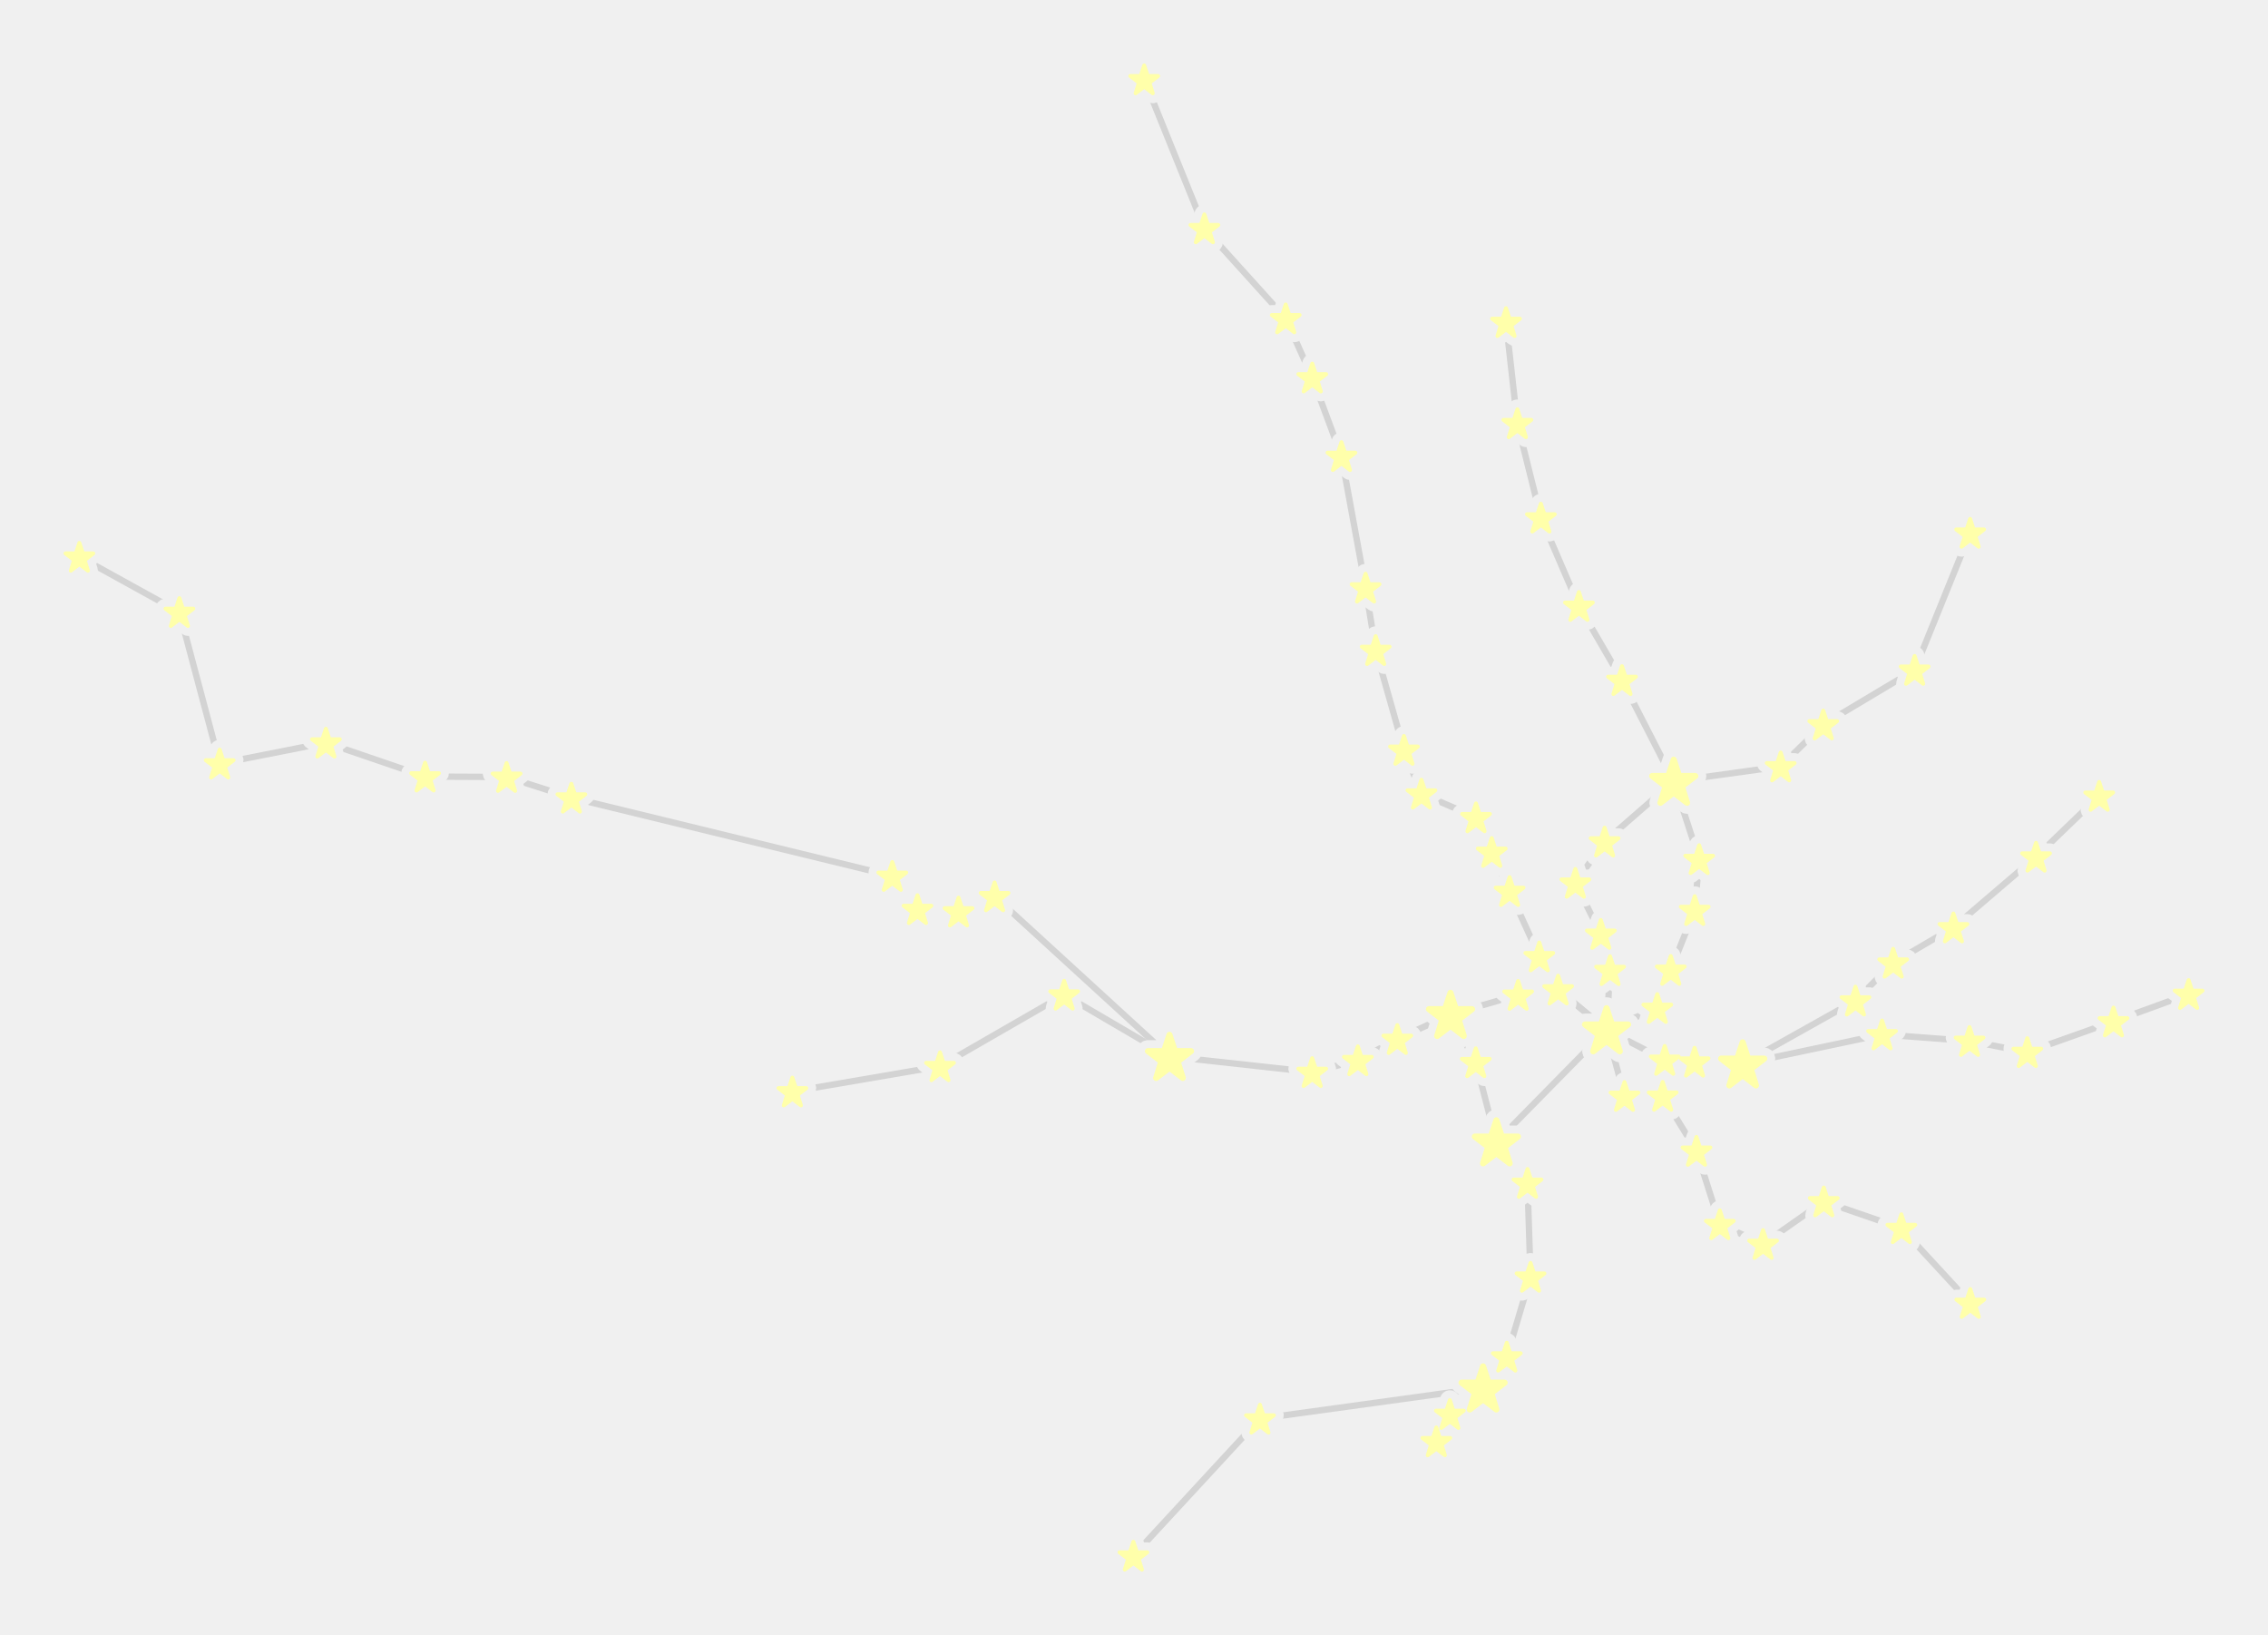
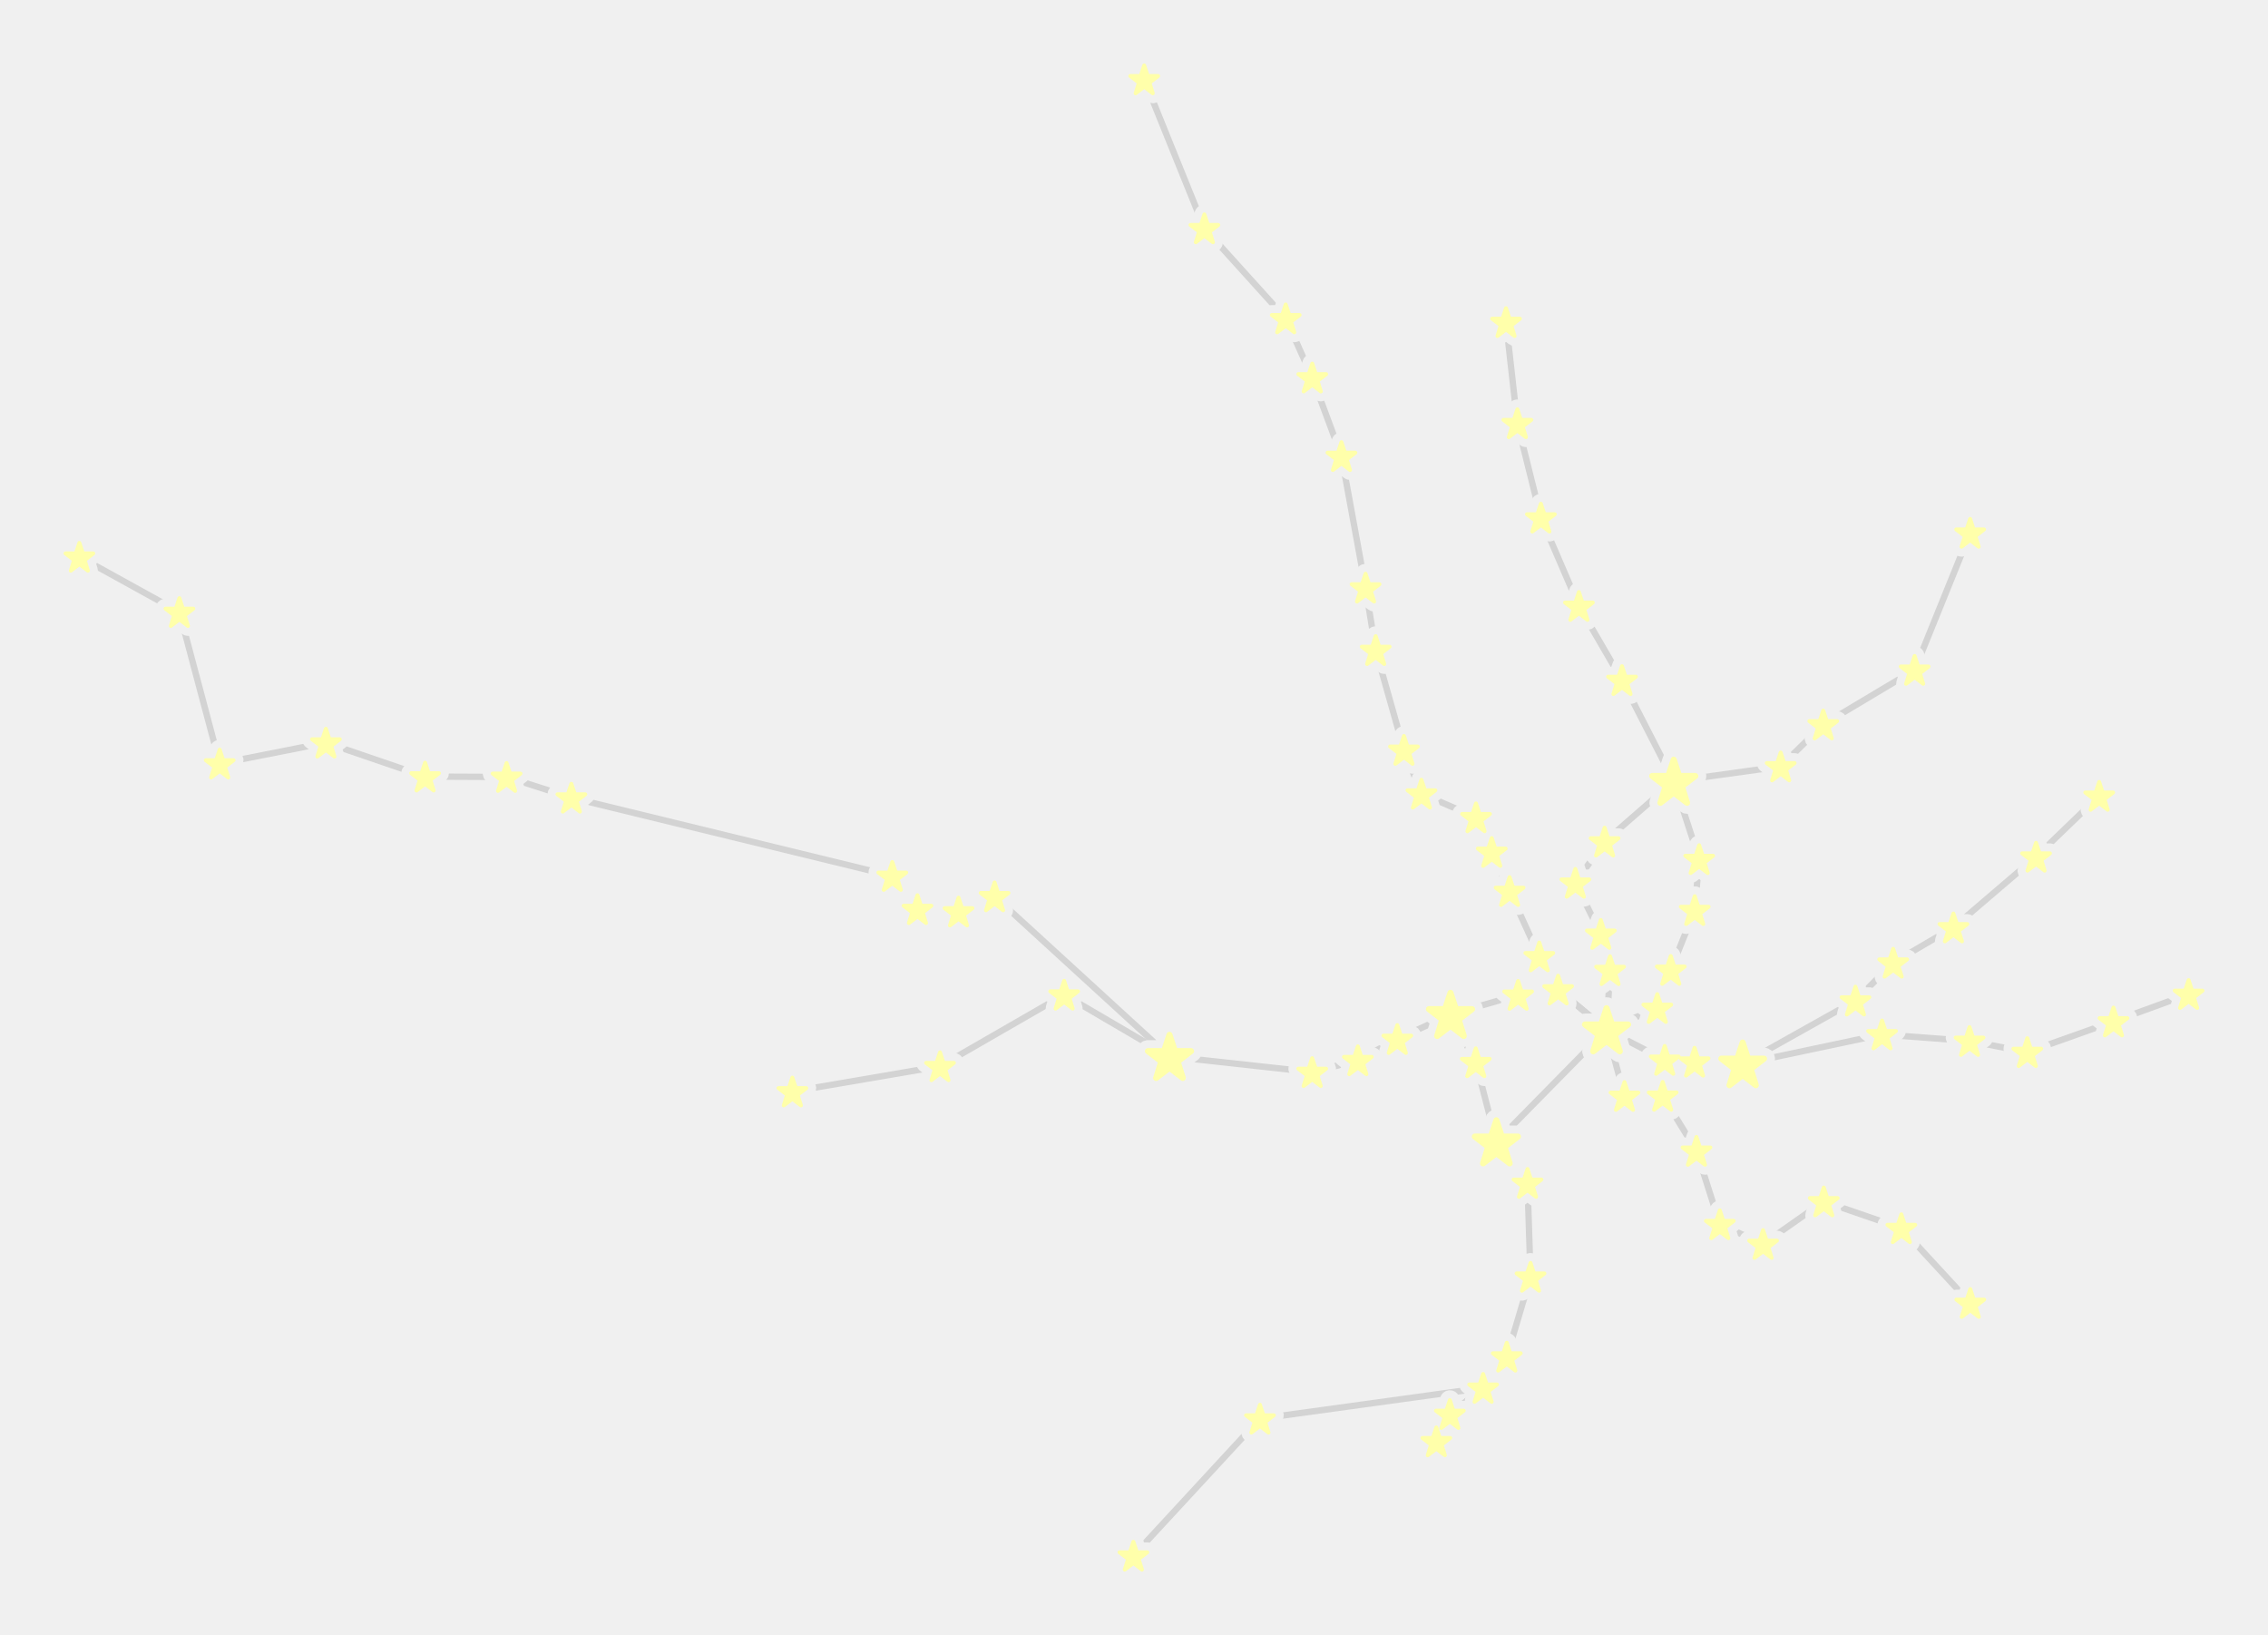
<svg xmlns="http://www.w3.org/2000/svg" width="3000" height="2162" viewBox="0 0 3000 2162">
  <defs>
    <path id="star" d="M100,39.332c0-3.332-2.636-6.029-5.935-6.169c0.004-0.012,0.004-0.024,0.009-0.035H65.461L55.863,4.341 c-0.004,0-0.009,0.001-0.014,0.001C55.058,1.833,52.738,0,49.967,0c-2.938,0-5.384,2.048-6.023,4.789 c-0.007-0.001-0.015,0-0.021-0.002l-9.45,28.341H6.336c-0.048-0.001-0.092-0.014-0.139-0.014C2.773,33.113,0,35.888,0,39.31 c0,1.884,0.857,3.55,2.185,4.687c-0.007,0.01-0.011,0.021-0.019,0.031L26.24,62.535l-8.961,28.683 c-0.364,0.789-0.582,1.659-0.582,2.587c0,3.422,2.775,6.195,6.198,6.195c1.405,0,2.687-0.484,3.727-1.272 c0.011,0.01,0.025,0.017,0.036,0.026L50.027,80.84l22.536,17.317C73.688,99.294,75.245,100,76.97,100 c3.424,0,6.198-2.773,6.198-6.195c0-0.748-0.154-1.456-0.397-2.121c0.016-0.002,0.029-0.01,0.045-0.012l-9.077-29.016l23.718-18.332 c-0.002-0.001-0.005-0.003-0.007-0.005C98.988,43.192,100,41.386,100,39.332z" />
    <mask id="gaps" maskUnits="userSpaceOnUse" x="0" y="0" width="3000" height="2162">
      <rect width="3000" height="2162" fill="#fff" />
      <g fill="#000" stroke="#000" stroke-linejoin="round">
        <use href="#star" transform="translate(1478.2 2036.5) scale(0.42)" stroke-width="50.00" />
        <use href="#star" transform="translate(1878.9 1885.3) scale(0.42)" stroke-width="50.00" />
        <use href="#star" transform="translate(1645.6 1855.3) scale(0.42)" stroke-width="50.00" />
        <use href="#star" transform="translate(1896.8 1849.2) scale(0.42)" stroke-width="50.00" />
        <use href="#star" transform="translate(1972.1 1773.3) scale(0.42)" stroke-width="50.00" />
        <use href="#star" transform="translate(2585.2 1702.3) scale(0.42)" stroke-width="50.00" />
        <use href="#star" transform="translate(2003.5 1667.7) scale(0.42)" stroke-width="50.00" />
        <use href="#star" transform="translate(2311.1 1624.3) scale(0.42)" stroke-width="50.00" />
        <use href="#star" transform="translate(2494 1603.4) scale(0.42)" stroke-width="50.00" />
        <use href="#star" transform="translate(2253.9 1598.2) scale(0.42)" stroke-width="50.00" />
        <use href="#star" transform="translate(2391.4 1568) scale(0.42)" stroke-width="50.00" />
        <use href="#star" transform="translate(1999.5 1543.5) scale(0.42)" stroke-width="50.00" />
        <use href="#star" transform="translate(2223 1501.1) scale(0.42)" stroke-width="50.00" />
        <use href="#star" transform="translate(2127.8 1428.5) scale(0.42)" stroke-width="50.00" />
        <use href="#star" transform="translate(2178.3 1428.3) scale(0.42)" stroke-width="50.00" />
        <use href="#star" transform="translate(1027.1 1422.6) scale(0.42)" stroke-width="50.00" />
        <use href="#star" transform="translate(1714.7 1396.9) scale(0.42)" stroke-width="50.00" />
        <use href="#star" transform="translate(1222.4 1389.2) scale(0.42)" stroke-width="50.00" />
        <use href="#star" transform="translate(1931.1 1383.9) scale(0.42)" stroke-width="50.00" />
        <use href="#star" transform="translate(2220.5 1383.2) scale(0.42)" stroke-width="50.00" />
        <use href="#star" transform="translate(1775.1 1381.3) scale(0.42)" stroke-width="50.00" />
        <use href="#star" transform="translate(2181 1380.8) scale(0.42)" stroke-width="50.00" />
        <use href="#star" transform="translate(2660.6 1370.5) scale(0.42)" stroke-width="50.00" />
        <use href="#star" transform="translate(2584.2 1355.8) scale(0.42)" stroke-width="50.00" />
        <use href="#star" transform="translate(1827.3 1353.2) scale(0.42)" stroke-width="50.00" />
        <use href="#star" transform="translate(2468.5 1347.1) scale(0.42)" stroke-width="50.00" />
        <use href="#star" transform="translate(2774.6 1330) scale(0.42)" stroke-width="50.00" />
        <use href="#star" transform="translate(2171.2 1312.2) scale(0.42)" stroke-width="50.00" />
        <use href="#star" transform="translate(2433.3 1302.4) scale(0.42)" stroke-width="50.00" />
        <use href="#star" transform="translate(1987.1 1294.8) scale(0.42)" stroke-width="50.00" />
        <use href="#star" transform="translate(1386.6 1294.6) scale(0.42)" stroke-width="50.00" />
        <use href="#star" transform="translate(2874 1293.7) scale(0.42)" stroke-width="50.00" />
        <use href="#star" transform="translate(2040 1287.8) scale(0.42)" stroke-width="50.00" />
        <use href="#star" transform="translate(2108.7 1262.1) scale(0.42)" stroke-width="50.00" />
        <use href="#star" transform="translate(2189 1261.8) scale(0.42)" stroke-width="50.00" />
        <use href="#star" transform="translate(2483.2 1252.3) scale(0.42)" stroke-width="50.00" />
        <use href="#star" transform="translate(2015.1 1243.9) scale(0.42)" stroke-width="50.00" />
        <use href="#star" transform="translate(2096.5 1214.2) scale(0.42)" stroke-width="50.00" />
        <use href="#star" transform="translate(2562.9 1205.6) scale(0.42)" stroke-width="50.00" />
        <use href="#star" transform="translate(1246.9 1184.6) scale(0.42)" stroke-width="50.00" />
        <use href="#star" transform="translate(2220.7 1182.7) scale(0.42)" stroke-width="50.00" />
        <use href="#star" transform="translate(1192.6 1181.4) scale(0.42)" stroke-width="50.00" />
        <use href="#star" transform="translate(1294.6 1164.5) scale(0.42)" stroke-width="50.00" />
        <use href="#star" transform="translate(1975.8 1157.5) scale(0.42)" stroke-width="50.00" />
        <use href="#star" transform="translate(2062.8 1146.6) scale(0.42)" stroke-width="50.00" />
        <use href="#star" transform="translate(1159.3 1137.5) scale(0.42)" stroke-width="50.00" />
        <use href="#star" transform="translate(2226.6 1115.3) scale(0.42)" stroke-width="50.00" />
        <use href="#star" transform="translate(2672.2 1112.1) scale(0.42)" stroke-width="50.00" />
        <use href="#star" transform="translate(1952.2 1105.8) scale(0.42)" stroke-width="50.00" />
        <use href="#star" transform="translate(2101.5 1092.1) scale(0.42)" stroke-width="50.00" />
        <use href="#star" transform="translate(1931.4 1060) scale(0.42)" stroke-width="50.00" />
        <use href="#star" transform="translate(734.8 1034) scale(0.42)" stroke-width="50.00" />
        <use href="#star" transform="translate(2755.7 1031.6) scale(0.42)" stroke-width="50.00" />
        <use href="#star" transform="translate(1859.2 1028.7) scale(0.42)" stroke-width="50.00" />
        <use href="#star" transform="translate(649.1 1006.6) scale(0.42)" stroke-width="50.00" />
        <use href="#star" transform="translate(541.3 1006.1) scale(0.42)" stroke-width="50.00" />
        <use href="#star" transform="translate(2334.4 992.7) scale(0.42)" stroke-width="50.00" />
        <use href="#star" transform="translate(269.6 988.9) scale(0.42)" stroke-width="50.00" />
        <use href="#star" transform="translate(1836.1 970.8) scale(0.42)" stroke-width="50.00" />
        <use href="#star" transform="translate(410.1 961.2) scale(0.42)" stroke-width="50.00" />
        <use href="#star" transform="translate(2390.7 937.2) scale(0.42)" stroke-width="50.00" />
        <use href="#star" transform="translate(2124.5 878.5) scale(0.42)" stroke-width="50.00" />
        <use href="#star" transform="translate(2511.6 865) scale(0.42)" stroke-width="50.00" />
        <use href="#star" transform="translate(1798.7 838.8) scale(0.42)" stroke-width="50.00" />
        <use href="#star" transform="translate(216.3 788.5) scale(0.42)" stroke-width="50.00" />
        <use href="#star" transform="translate(2067.5 780.4) scale(0.42)" stroke-width="50.00" />
        <use href="#star" transform="translate(1785.3 756.2) scale(0.42)" stroke-width="50.00" />
        <use href="#star" transform="translate(84 715.4) scale(0.42)" stroke-width="50.00" />
        <use href="#star" transform="translate(2585 683.7) scale(0.42)" stroke-width="50.00" />
        <use href="#star" transform="translate(2017.2 663.6) scale(0.42)" stroke-width="50.00" />
        <use href="#star" transform="translate(1753.4 582.2) scale(0.42)" stroke-width="50.00" />
        <use href="#star" transform="translate(1986.1 538.8) scale(0.42)" stroke-width="50.00" />
        <use href="#star" transform="translate(1714.8 478.3) scale(0.42)" stroke-width="50.00" />
        <use href="#star" transform="translate(1971.1 405) scale(0.42)" stroke-width="50.00" />
        <use href="#star" transform="translate(1679.7 400.1) scale(0.42)" stroke-width="50.00" />
        <use href="#star" transform="translate(1572.1 281) scale(0.42)" stroke-width="50.00" />
        <use href="#star" transform="translate(1492.5 84) scale(0.42)" stroke-width="50.00" />
-         <use href="#star" transform="translate(1929.2 1803.1) scale(0.651)" stroke-width="32.26" />
+         <use href="#star" transform="translate(1940.8 1814.6) scale(0.42)" stroke-width="50.00" />
        <use href="#star" transform="translate(1946.8 1477.6) scale(0.651)" stroke-width="32.26" />
-         <use href="#star" transform="translate(2272.6 1374.5) scale(0.651)" stroke-width="32.26" />
+         <use href="#star" transform="translate(2272.9 1374.8) scale(0.6449)" stroke-width="32.56" />
        <use href="#star" transform="translate(1514.4 1364.6) scale(0.651)" stroke-width="32.26" />
        <use href="#star" transform="translate(2092.5 1329.4) scale(0.651)" stroke-width="32.26" />
        <use href="#star" transform="translate(1886.1 1309.1) scale(0.651)" stroke-width="32.26" />
        <use href="#star" transform="translate(2181.4 1000.7) scale(0.651)" stroke-width="32.26" />
      </g>
    </mask>
  </defs>
  <g mask="url(#gaps)" fill="none" stroke="#d3d3d3" stroke-width="8.4" stroke-linecap="round" stroke-linejoin="round">
    <path d="M2125.1 1362 L2061 1308.8" />
    <path d="M2125.1 1362 L2061 1308.8" />
    <path d="M2061 1308.8 L2036.1 1264.9" />
    <path d="M2036.1 1264.9 L1996.8 1178.5" />
    <path d="M1996.8 1178.5 L1973.2 1126.8" />
    <path d="M1973.2 1126.8 L1952.4 1081" />
    <path d="M1952.4 1081 L1880.2 1049.7" />
    <path d="M1880.2 1049.7 L1857.1 991.8" />
    <path d="M1857.1 991.8 L1819.7 859.8" />
    <path d="M1819.7 859.8 L1806.3 777.2" />
    <path d="M1806.3 777.2 L1774.4 603.2" />
    <path d="M1774.4 603.2 L1735.8 499.3" />
    <path d="M1735.8 499.3 L1700.7 421.1" />
    <path d="M1700.7 421.1 L1593.1 302" />
    <path d="M1593.1 302 L1513.5 105" />
    <path d="M2125.1 1362 L2129.7 1283.1" />
    <path d="M2125.1 1362 L2192.2 1333.2" />
    <path d="M2192.2 1333.2 L2210 1282.8" />
    <path d="M2241.7 1203.7 L2247.6 1136.3" />
    <path d="M2247.6 1136.3 L2214 1033.3" />
    <path d="M2214 1033.3 L2145.5 899.5" />
    <path d="M2214 1033.3 L2355.4 1013.7" />
    <path d="M2145.5 899.5 L2088.5 801.4" />
    <path d="M2088.5 801.4 L2038.2 684.6" />
    <path d="M2038.2 684.6 L2007.1 559.8" />
    <path d="M2007.1 559.8 L1992.1 426" />
    <path d="M2241.7 1203.7 L2210 1282.8" />
    <path d="M2061 1308.8 L2008.1 1315.8" />
    <path d="M2008.1 1315.8 L1918.6 1341.7" />
    <path d="M1918.6 1341.7 L1952.1 1404.9" />
    <path d="M1918.6 1341.7 L1848.3 1374.2" />
    <path d="M1952.1 1404.9 L1979.4 1510.2" />
    <path d="M1979.4 1510.2 L2125.1 1362" />
    <path d="M1979.4 1510.2 L2020.5 1564.5" />
    <path d="M2020.5 1564.5 L2024.5 1688.7" />
    <path d="M2024.5 1688.7 L1993.1 1794.3" />
    <path d="M1993.1 1794.3 L1961.8 1835.6" />
    <path d="M1961.8 1835.6 L1917.8 1870.2" />
    <path d="M1961.8 1835.6 L1666.6 1876.3" />
    <path d="M1917.8 1870.2 L1899.9 1906.3" />
    <path d="M2125.1 1362 L2148.8 1449.5" />
    <path d="M2125.1 1362 L2202 1401.8" />
    <path d="M2202 1401.8 L2241.5 1404.2" />
    <path d="M2241.5 1404.2 L2305.2 1407" />
    <path d="M2305.2 1407 L2454.3 1323.4" />
    <path d="M2454.3 1323.4 L2504.2 1273.3" />
    <path d="M2504.2 1273.3 L2583.9 1226.6" />
    <path d="M2583.9 1226.6 L2693.2 1133.1" />
    <path d="M2693.2 1133.1 L2776.7 1052.6" />
    <path d="M2129.7 1283.1 L2117.5 1235.2" />
    <path d="M2117.5 1235.2 L2083.8 1167.6" />
    <path d="M2083.8 1167.6 L2122.5 1113.1" />
    <path d="M2214 1033.3 L2122.5 1113.1" />
    <path d="M2355.4 1013.7 L2411.7 958.2" />
    <path d="M2411.7 958.2 L2532.6 886" />
    <path d="M2532.6 886 L2606 704.7" />
    <path d="M2148.8 1449.5 L2199.3 1449.3" />
    <path d="M2199.3 1449.3 L2244 1522.1" />
    <path d="M2244 1522.1 L2274.9 1619.2" />
    <path d="M2274.9 1619.2 L2332.1 1645.3" />
    <path d="M2332.1 1645.3 L2412.4 1589" />
    <path d="M2412.4 1589 L2515 1624.4" />
    <path d="M2515 1624.4 L2606.2 1723.3" />
    <path d="M2305.2 1407 L2489.5 1368.1" />
    <path d="M2489.5 1368.1 L2605.2 1376.8" />
    <path d="M2605.2 1376.8 L2681.6 1391.5" />
    <path d="M2681.6 1391.5 L2795.6 1351" />
    <path d="M2795.6 1351 L2895 1314.7" />
    <path d="M1666.6 1876.3 L1499.2 2057.5" />
    <path d="M1848.3 1374.2 L1796.1 1402.3" />
    <path d="M1796.1 1402.3 L1735.7 1417.9" />
    <path d="M1735.7 1417.9 L1546.9 1397.2" />
    <path d="M1546.9 1397.2 L1407.6 1315.6" />
    <path d="M1546.9 1397.2 L1315.6 1185.5" />
    <path d="M1407.6 1315.6 L1243.4 1410.2" />
    <path d="M1243.4 1410.2 L1048.1 1443.6" />
    <path d="M1315.6 1185.5 L1267.9 1205.6" />
    <path d="M1267.9 1205.6 L1213.6 1202.4" />
    <path d="M1213.6 1202.4 L1180.3 1158.5" />
    <path d="M1180.3 1158.5 L755.8 1055" />
    <path d="M755.8 1055 L670.1 1027.6" />
    <path d="M670.1 1027.6 L562.3 1027.1" />
    <path d="M562.3 1027.1 L431.1 982.2" />
    <path d="M431.1 982.2 L290.6 1009.9" />
    <path d="M290.6 1009.9 L237.3 809.5" />
    <path d="M237.3 809.5 L105 736.4" />
  </g>
  <g fill="#ffffaa">
    <use href="#star" transform="translate(1478.2 2036.5) scale(0.42)" />
    <use href="#star" transform="translate(1878.9 1885.3) scale(0.42)" />
    <use href="#star" transform="translate(1645.6 1855.3) scale(0.42)" />
    <use href="#star" transform="translate(1896.8 1849.2) scale(0.42)" />
    <use href="#star" transform="translate(1972.1 1773.3) scale(0.42)" />
    <use href="#star" transform="translate(2585.2 1702.3) scale(0.42)" />
    <use href="#star" transform="translate(2003.5 1667.7) scale(0.42)" />
    <use href="#star" transform="translate(2311.1 1624.3) scale(0.42)" />
    <use href="#star" transform="translate(2494 1603.4) scale(0.42)" />
    <use href="#star" transform="translate(2253.9 1598.2) scale(0.42)" />
    <use href="#star" transform="translate(2391.4 1568) scale(0.42)" />
    <use href="#star" transform="translate(1999.5 1543.5) scale(0.42)" />
    <use href="#star" transform="translate(2223 1501.1) scale(0.42)" />
    <use href="#star" transform="translate(2127.8 1428.5) scale(0.42)" />
    <use href="#star" transform="translate(2178.3 1428.3) scale(0.42)" />
    <use href="#star" transform="translate(1027.1 1422.6) scale(0.42)" />
    <use href="#star" transform="translate(1714.7 1396.9) scale(0.42)" />
    <use href="#star" transform="translate(1222.4 1389.2) scale(0.42)" />
    <use href="#star" transform="translate(1931.1 1383.9) scale(0.42)" />
    <use href="#star" transform="translate(2220.5 1383.2) scale(0.42)" />
    <use href="#star" transform="translate(1775.1 1381.3) scale(0.42)" />
    <use href="#star" transform="translate(2181 1380.8) scale(0.42)" />
    <use href="#star" transform="translate(2660.6 1370.5) scale(0.42)" />
    <use href="#star" transform="translate(2584.2 1355.8) scale(0.42)" />
    <use href="#star" transform="translate(1827.3 1353.2) scale(0.42)" />
    <use href="#star" transform="translate(2468.5 1347.1) scale(0.42)" />
    <use href="#star" transform="translate(2774.6 1330) scale(0.42)" />
    <use href="#star" transform="translate(2171.2 1312.2) scale(0.42)" />
    <use href="#star" transform="translate(2433.3 1302.4) scale(0.42)" />
    <use href="#star" transform="translate(1987.1 1294.8) scale(0.42)" />
    <use href="#star" transform="translate(1386.6 1294.6) scale(0.42)" />
    <use href="#star" transform="translate(2874 1293.7) scale(0.42)" />
    <use href="#star" transform="translate(2040 1287.8) scale(0.42)" />
    <use href="#star" transform="translate(2108.7 1262.1) scale(0.42)" />
    <use href="#star" transform="translate(2189 1261.8) scale(0.42)" />
    <use href="#star" transform="translate(2483.2 1252.3) scale(0.42)" />
    <use href="#star" transform="translate(2015.1 1243.9) scale(0.42)" />
    <use href="#star" transform="translate(2096.5 1214.2) scale(0.42)" />
    <use href="#star" transform="translate(2562.9 1205.6) scale(0.42)" />
    <use href="#star" transform="translate(1246.9 1184.6) scale(0.42)" />
    <use href="#star" transform="translate(2220.7 1182.7) scale(0.42)" />
    <use href="#star" transform="translate(1192.6 1181.4) scale(0.42)" />
    <use href="#star" transform="translate(1294.6 1164.5) scale(0.42)" />
    <use href="#star" transform="translate(1975.8 1157.5) scale(0.42)" />
    <use href="#star" transform="translate(2062.8 1146.6) scale(0.42)" />
    <use href="#star" transform="translate(1159.3 1137.5) scale(0.42)" />
    <use href="#star" transform="translate(2226.6 1115.3) scale(0.42)" />
    <use href="#star" transform="translate(2672.2 1112.1) scale(0.42)" />
    <use href="#star" transform="translate(1952.2 1105.8) scale(0.42)" />
    <use href="#star" transform="translate(2101.5 1092.1) scale(0.42)" />
    <use href="#star" transform="translate(1931.4 1060) scale(0.42)" />
    <use href="#star" transform="translate(734.8 1034) scale(0.42)" />
    <use href="#star" transform="translate(2755.7 1031.6) scale(0.42)" />
    <use href="#star" transform="translate(1859.2 1028.7) scale(0.42)" />
    <use href="#star" transform="translate(649.1 1006.6) scale(0.42)" />
    <use href="#star" transform="translate(541.3 1006.1) scale(0.42)" />
    <use href="#star" transform="translate(2334.4 992.7) scale(0.42)" />
    <use href="#star" transform="translate(269.6 988.9) scale(0.42)" />
    <use href="#star" transform="translate(1836.1 970.8) scale(0.42)" />
    <use href="#star" transform="translate(410.1 961.2) scale(0.42)" />
    <use href="#star" transform="translate(2390.7 937.2) scale(0.42)" />
    <use href="#star" transform="translate(2124.5 878.5) scale(0.42)" />
    <use href="#star" transform="translate(2511.6 865) scale(0.42)" />
    <use href="#star" transform="translate(1798.7 838.8) scale(0.42)" />
    <use href="#star" transform="translate(216.3 788.5) scale(0.42)" />
    <use href="#star" transform="translate(2067.5 780.4) scale(0.42)" />
    <use href="#star" transform="translate(1785.3 756.2) scale(0.42)" />
    <use href="#star" transform="translate(84 715.4) scale(0.42)" />
    <use href="#star" transform="translate(2585 683.7) scale(0.42)" />
    <use href="#star" transform="translate(2017.2 663.6) scale(0.42)" />
    <use href="#star" transform="translate(1753.4 582.2) scale(0.42)" />
    <use href="#star" transform="translate(1986.1 538.8) scale(0.42)" />
    <use href="#star" transform="translate(1714.8 478.3) scale(0.42)" />
    <use href="#star" transform="translate(1971.1 405) scale(0.42)" />
    <use href="#star" transform="translate(1679.7 400.1) scale(0.42)" />
    <use href="#star" transform="translate(1572.1 281) scale(0.42)" />
    <use href="#star" transform="translate(1492.5 84) scale(0.42)" />
-     <use href="#star" transform="translate(1929.2 1803.1) scale(0.651)" />
+     <use href="#star" transform="translate(1940.8 1814.6) scale(0.42)" />
    <use href="#star" transform="translate(1946.8 1477.6) scale(0.651)" />
-     <use href="#star" transform="translate(2272.6 1374.5) scale(0.651)" />
+     <use href="#star" transform="translate(2272.9 1374.8) scale(0.6449)" />
    <use href="#star" transform="translate(1514.4 1364.6) scale(0.651)" />
    <use href="#star" transform="translate(2092.5 1329.4) scale(0.651)" />
    <use href="#star" transform="translate(1886.1 1309.1) scale(0.651)" />
    <use href="#star" transform="translate(2181.4 1000.7) scale(0.651)" />
  </g>
</svg>
